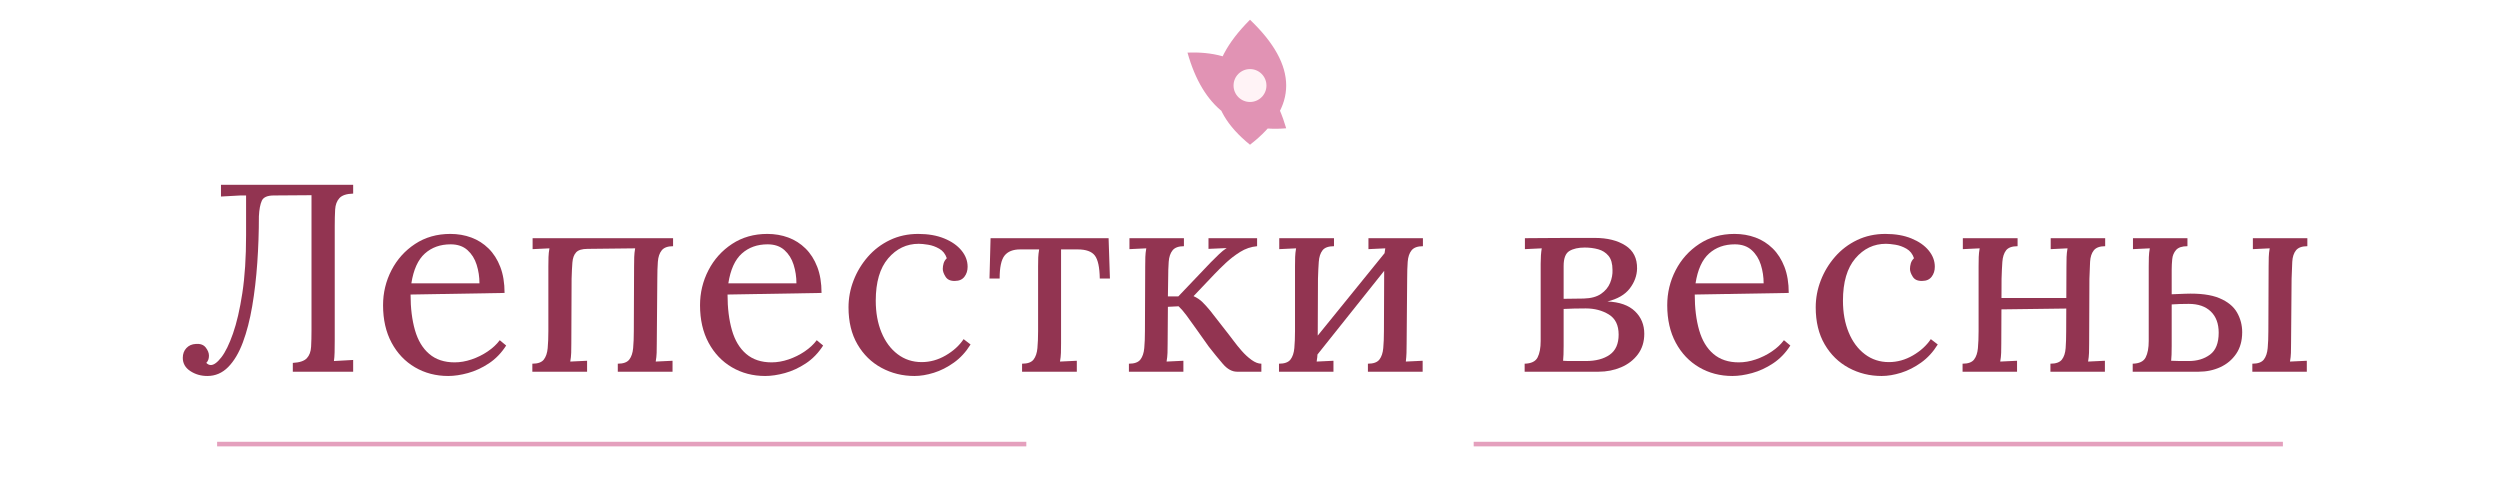
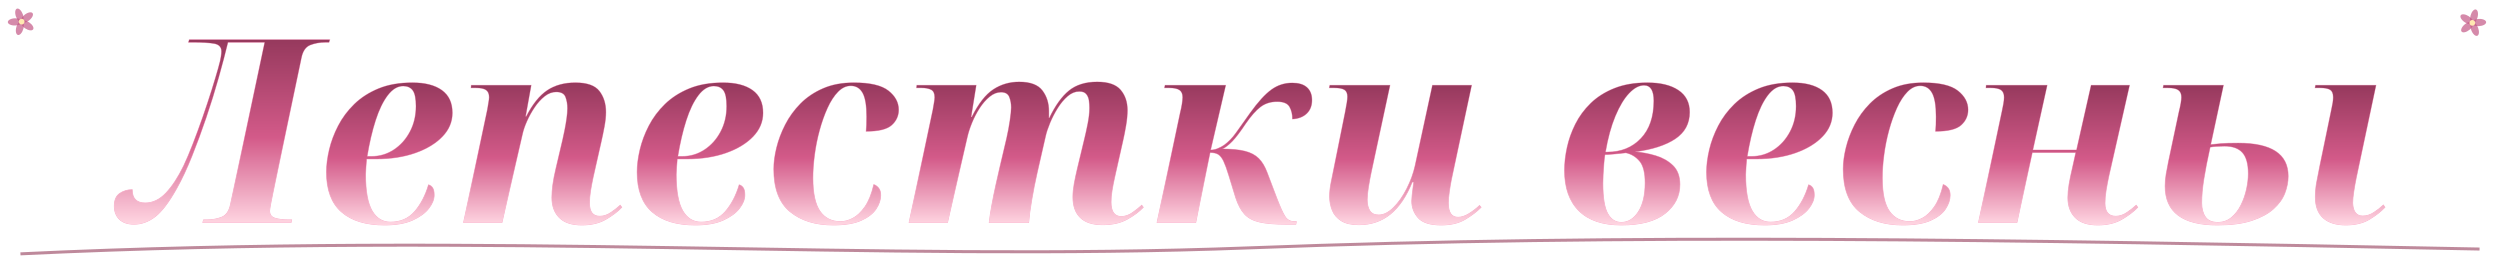
- <svg xmlns="http://www.w3.org/2000/svg" width="760" height="150" viewBox="0 0 760 150" aria-hidden="true">
-   <g fill="#923451" stroke="none">
-     <path transform="translate(55.00,113.00) scale(0.08118,-0.08118)" d="M99 -16Q63 -16 35.0 2.5Q7 21 7 52Q7 74 20.5 88.5Q34 103 56 104Q81 106 93.0 90.5Q105 75 105 60Q105 43 95 33Q103 25 112 25Q129 25 151.5 54.0Q174 83 195.0 143.0Q216 203 230.0 294.5Q244 386 244 511V660H223L150 656V700H645V667Q608 666 593.5 650.0Q579 634 577.5 607.0Q576 580 576 544V119Q576 92 575.5 72.5Q575 53 573 40Q591 41 609.0 42.0Q627 43 645 44V0H419V33Q457 35 471.5 50.5Q486 66 487.5 93.5Q489 121 489 156V661L348 660Q312 660 303.0 640.5Q294 621 292 582Q292 494 286.0 408.0Q280 322 267.0 245.5Q254 169 232.0 110.0Q210 51 177.0 17.5Q144 -16 99 -16Z" />
-     <path transform="translate(113.04,113.00) scale(0.08118,-0.08118)" d="M286 -16Q217 -16 161.5 16.5Q106 49 74.0 108.5Q42 168 42 249Q42 319 73.5 380.0Q105 441 162.0 478.5Q219 516 294 516Q336 516 372.5 502.5Q409 489 437.0 461.5Q465 434 481.0 392.5Q497 351 497 295L145 289Q145 213 161.5 155.5Q178 98 215.0 66.5Q252 35 310 35Q341 35 373.5 46.0Q406 57 434.0 76.0Q462 95 479 118L503 98Q476 56 438.0 31.0Q400 6 360.0 -5.0Q320 -16 286 -16ZM148 331H403Q403 367 392.5 400.5Q382 434 358.0 455.5Q334 477 295 477Q237 477 198.5 442.5Q160 408 148 331Z" />
-     <path transform="translate(158.26,113.00) scale(0.08118,-0.08118)" d="M44 0V30Q75 30 87.0 45.5Q99 61 101.5 88.5Q104 116 104 152V394Q104 414 104.5 429.5Q105 445 108 462L45 459V500H571V470Q541 470 528.5 454.5Q516 439 514.0 411.5Q512 384 512 348L510 106Q510 86 509.5 70.5Q509 55 506 38L569 41V0H364V30Q395 30 407.0 45.5Q419 61 421.5 88.5Q424 116 424 152L425 394Q425 414 425.5 429.5Q426 445 429 462L251 460Q220 460 208.0 447.0Q196 434 194.0 409.0Q192 384 191 348L190 106Q190 86 189.5 70.5Q189 55 186 38L249 41V0Z" />
-     <path transform="translate(209.40,113.00) scale(0.08118,-0.08118)" d="M286 -16Q217 -16 161.5 16.5Q106 49 74.0 108.5Q42 168 42 249Q42 319 73.5 380.0Q105 441 162.0 478.5Q219 516 294 516Q336 516 372.5 502.5Q409 489 437.0 461.5Q465 434 481.0 392.5Q497 351 497 295L145 289Q145 213 161.5 155.5Q178 98 215.0 66.5Q252 35 310 35Q341 35 373.5 46.0Q406 57 434.0 76.0Q462 95 479 118L503 98Q476 56 438.0 31.0Q400 6 360.0 -5.0Q320 -16 286 -16ZM148 331H403Q403 367 392.5 400.5Q382 434 358.0 455.5Q334 477 295 477Q237 477 198.5 442.5Q160 408 148 331Z" />
-     <path transform="translate(254.62,113.00) scale(0.08118,-0.08118)" d="M288 -16Q221 -16 164.5 14.5Q108 45 74.5 102.5Q41 160 41 241Q41 293 60.0 342.0Q79 391 113.5 430.5Q148 470 196.0 493.0Q244 516 302 516Q358 516 399.5 499.0Q441 482 464.0 454.0Q487 426 487 393Q487 371 475.0 355.5Q463 340 440 340Q415 339 404.5 355.5Q394 372 394 385Q394 395 397.0 405.5Q400 416 409 425Q401 449 381.0 460.5Q361 472 339.5 475.5Q318 479 304 479Q236 479 189.5 424.5Q143 370 143 266Q143 199 164.5 147.0Q186 95 225.0 65.5Q264 36 315 36Q362 36 405.0 61.0Q448 86 472 122L498 102Q472 60 435.5 34.0Q399 8 360.5 -4.0Q322 -16 288 -16Z" />
-     <path transform="translate(299.02,113.00) scale(0.08118,-0.08118)" d="M144 0V30Q175 30 187.0 45.5Q199 61 201.5 88.5Q204 116 204 152V394Q204 414 204.5 427.5Q205 441 208 458H137Q97 458 78.5 435.0Q60 412 60 349H22L26 500H468L473 349H435Q434 412 416.5 435.0Q399 458 352 458H290V106Q290 86 289.5 70.5Q289 55 286 38L349 41V0Z" />
-     <path transform="translate(340.43,113.00) scale(0.08118,-0.08118)" d="M34 0V30Q65 30 77.0 45.5Q89 61 91.5 88.5Q94 116 94 152L95 394Q95 414 95.5 429.5Q96 445 99 462Q83 461 67.5 460.5Q52 460 36 459V500H240V470Q210 470 197.5 454.5Q185 439 183.0 411.5Q181 384 181 348L180 282H219L341 410Q358 427 372.0 440.5Q386 454 400 463L332 460V500H514V470Q480 467 450.5 448.5Q421 430 396.5 407.0Q372 384 354 365L276 283Q296 274 310.0 260.0Q324 246 338 229L409 138Q414 132 426.5 115.0Q439 98 456.5 78.0Q474 58 493.5 44.0Q513 30 530 30V0H439Q411 0 386.0 29.0Q361 58 333 94Q307 130 286.5 159.5Q266 189 249.5 211.0Q233 233 220 245L180 243L179 106Q179 86 178.5 70.5Q178 55 175 38Q191 39 206.5 39.5Q222 40 238 41V0Z" />
-     <path transform="translate(385.24,113.00) scale(0.08118,-0.08118)" d="M250 470Q219 470 207.0 454.5Q195 439 193.0 411.5Q191 384 190 348L189 106Q189 86 188.5 70.5Q188 55 185 38Q201 39 216.5 39.5Q232 40 248 41V0H44V30Q75 30 87.0 45.5Q99 61 101.5 88.5Q104 116 104 152V394Q104 414 104.5 429.5Q105 445 108 462Q92 461 76.5 460.5Q61 460 45 459V500H250ZM446 452 478 428 171 43 137 71ZM583 470Q553 470 540.5 454.5Q528 439 526.0 411.5Q524 384 524 348L522 106Q522 86 521.5 70.5Q521 55 519 38Q535 39 550.5 39.5Q566 40 582 41V0H377V30Q408 30 420.0 45.5Q432 61 434.5 88.5Q437 116 437 152L438 394Q438 414 438.5 429.5Q439 445 442 462Q426 461 410.5 460.5Q395 460 379 459V500H583Z" />
-     <path transform="translate(459.92,113.00) scale(0.08118,-0.08118)" d="M44 0V30Q81 31 92.5 53.5Q104 76 104 115V404Q104 422 105.0 436.0Q106 450 108 462Q92 461 76.5 460.5Q61 460 45 459V500Q72 500 114.0 500.5Q156 501 206.5 501.0Q257 501 307 501Q377 501 421.5 472.5Q466 444 465 386Q464 346 437.5 311.5Q411 277 354 263Q422 260 457.0 226.5Q492 193 492 142Q492 97 468.0 65.0Q444 33 405.0 16.5Q366 0 321 0ZM188 41Q199 40 217.5 40.0Q236 40 252.5 40.0Q269 40 273 40Q329 40 362.5 63.5Q396 87 396 139Q396 192 359.0 214.5Q322 237 273 237Q252 237 229.5 236.5Q207 236 190 235V97Q190 78 189.5 64.0Q189 50 188 41ZM190 273 265 274Q306 275 330.0 291.5Q354 308 364.0 332.5Q374 357 373 381Q373 416 358.0 434.0Q343 452 319.5 458.5Q296 465 269 465Q233 465 211.5 452.0Q190 439 190 396Z" />
-     <path transform="translate(503.43,113.00) scale(0.08118,-0.08118)" d="M286 -16Q217 -16 161.5 16.5Q106 49 74.0 108.5Q42 168 42 249Q42 319 73.5 380.0Q105 441 162.0 478.5Q219 516 294 516Q336 516 372.5 502.5Q409 489 437.0 461.5Q465 434 481.0 392.5Q497 351 497 295L145 289Q145 213 161.5 155.5Q178 98 215.0 66.5Q252 35 310 35Q341 35 373.5 46.0Q406 57 434.0 76.0Q462 95 479 118L503 98Q476 56 438.0 31.0Q400 6 360.0 -5.0Q320 -16 286 -16ZM148 331H403Q403 367 392.5 400.5Q382 434 358.0 455.5Q334 477 295 477Q237 477 198.5 442.5Q160 408 148 331Z" />
-     <path transform="translate(548.65,113.00) scale(0.08118,-0.08118)" d="M288 -16Q221 -16 164.5 14.5Q108 45 74.5 102.5Q41 160 41 241Q41 293 60.0 342.0Q79 391 113.5 430.5Q148 470 196.0 493.0Q244 516 302 516Q358 516 399.5 499.0Q441 482 464.0 454.0Q487 426 487 393Q487 371 475.0 355.5Q463 340 440 340Q415 339 404.5 355.5Q394 372 394 385Q394 395 397.0 405.5Q400 416 409 425Q401 449 381.0 460.5Q361 472 339.5 475.5Q318 479 304 479Q236 479 189.5 424.5Q143 370 143 266Q143 199 164.5 147.0Q186 95 225.0 65.5Q264 36 315 36Q362 36 405.0 61.0Q448 86 472 122L498 102Q472 60 435.5 34.0Q399 8 360.5 -4.0Q322 -16 288 -16Z" />
-     <path transform="translate(593.05,113.00) scale(0.08118,-0.08118)" d="M250 470Q219 470 207.0 454.5Q195 439 193.0 411.5Q191 384 190 348L189 106Q189 86 188.5 70.5Q188 55 185 38L248 41V0H44V30Q75 30 87.0 45.5Q99 61 101.5 88.5Q104 116 104 152V394Q104 414 104.5 429.5Q105 445 108 462L45 459V500H250ZM578 470Q548 470 535.5 454.5Q523 439 521.5 411.5Q520 384 519 348L518 106Q518 86 517.5 70.5Q517 55 514 38L577 41V0H373V30Q404 30 416.0 45.5Q428 61 430.0 88.5Q432 116 432 152L433 394Q433 414 433.5 429.5Q434 445 437 462L374 459V500H578ZM154 276H468V237L154 233Z" />
-     <path transform="translate(644.77,113.00) scale(0.08118,-0.08118)" d="M44 0V30Q81 31 92.5 53.5Q104 76 104 115V394Q104 414 104.5 429.5Q105 445 108 462Q92 461 76.5 460.5Q61 460 45 459V500H249V470Q219 470 206.5 456.0Q194 442 192.0 421.5Q190 401 190 382V290L241 292Q322 295 368.5 275.5Q415 256 434.5 222.0Q454 188 454 148Q454 100 431.5 67.0Q409 34 372.0 17.0Q335 0 291 0ZM188 41Q205 40 221.0 40.0Q237 40 254 40Q301 40 333.5 64.0Q366 88 366 146Q366 197 336.5 225.5Q307 254 254 254Q233 254 220.0 253.5Q207 253 190 252V97Q190 78 189.5 64.0Q189 50 188 41ZM492 0V30Q523 30 535.0 45.5Q547 61 549.5 88.5Q552 116 552 152L553 394Q553 414 553.5 429.5Q554 445 557 462Q541 461 525.5 460.5Q510 460 494 459V500H698V470Q668 470 655.5 454.5Q643 439 641.5 411.5Q640 384 639 348L637 106Q637 86 636.5 70.5Q636 55 633 38Q649 39 664.5 39.5Q680 40 696 41V0Z" />
+ <svg xmlns="http://www.w3.org/2000/svg" width="2078" height="223" viewBox="0 0 2078 223" preserveAspectRatio="xMidYMid meet" aria-hidden="true">
+   <defs>
+     <linearGradient id="ink" x1="0" y1="0" x2="0" y2="1">
+       <stop offset="0" stop-color="#ffd6e2" />
+       <stop offset=".47" stop-color="#d35a89" />
+       <stop offset="1" stop-color="#96395d" />
+     </linearGradient>
+   </defs>
+   <g transform="translate(103.721 184.873) scale(0.2127072 -0.2127072)" fill="url(#ink)" stroke="#f9abc8" stroke-width="3" paint-order="stroke fill">
+     <path d="M36 -7Q-1 -7 -21.0 12.5Q-41 32 -41 64Q-41 99 -19.5 113.5Q2 128 29 128Q29 76 80 76Q124 76 160.5 114.5Q197 153 230 221Q247 257 266.5 307.5Q286 358 305.0 412.5Q324 467 339.5 516.5Q355 566 365.0 601.5Q375 637 376 648Q377 654 377.5 659.0Q378 664 378 668Q378 694 349.0 699.0Q320 704 268 704H249L252 714H801L798 704H785Q752 704 725.0 693.5Q698 683 690 643L578 111Q574 93 570.0 71.5Q566 50 566 45Q566 23 587.0 16.5Q608 10 639 10H652L650 0H305L308 10H321Q353 10 379.0 20.5Q405 31 413 70L547 704H403Q388 642 366.5 565.5Q345 489 318.0 409.5Q291 330 262.0 258.0Q233 186 203 133Q158 53 119.0 23.0Q80 -7 36 -7Z" transform="translate(0.00,0)" />
+     <path d="M260 -10Q151 -10 92.0 41.0Q33 92 33 197Q33 237 44.0 284.0Q55 331 79.0 377.5Q103 424 142.0 462.0Q181 500 237.0 523.0Q293 546 369 546Q443 546 484.0 516.5Q525 487 525 428Q525 376 486.0 335.5Q447 295 380.0 271.5Q313 248 227 248H190Q189 237 187.5 217.0Q186 197 186 187Q186 89 211.5 45.0Q237 1 283 1Q342 1 377.5 42.0Q413 83 432 147Q442 144 448.0 135.0Q454 126 454 107Q454 82 433.0 55.0Q412 28 369.5 9.0Q327 -10 260 -10ZM209 258Q257 258 296.5 284.0Q336 310 359.5 354.5Q383 399 383 454Q383 499 370.5 516.0Q358 533 333 533Q300 533 272.5 497.0Q245 461 225.0 399.0Q205 337 192 258Z" transform="translate(755.00,0)" />
+     <path d="M499 -10Q440 -10 411.0 19.0Q382 48 382 97Q382 120 385.5 147.0Q389 174 398 212L424 323Q427 336 431.5 358.0Q436 380 439.5 404.0Q443 428 443 446Q443 470 435.5 490.0Q428 510 399 510Q375 510 353.5 493.0Q332 476 314.5 450.0Q297 424 284.5 396.0Q272 368 267 345L187 0H37L130 441Q132 454 134.5 468.0Q137 482 137 489Q137 509 125.0 517.5Q113 526 84 526H66L67 536H301L279 414H282Q319 486 364.0 516.0Q409 546 474 546Q542 546 567.5 513.0Q593 480 593 431Q593 406 587.0 374.0Q581 342 575 316L543 175Q537 147 533.0 122.5Q529 98 529 75Q529 24 569 24Q592 24 613.5 39.0Q635 54 649 67L655 59Q631 34 592.5 12.0Q554 -10 499 -10Z" transform="translate(1287.00,0)" />
+     <path d="M260 -10Q151 -10 92.0 41.0Q33 92 33 197Q33 237 44.0 284.0Q55 331 79.0 377.5Q103 424 142.0 462.0Q181 500 237.0 523.0Q293 546 369 546Q443 546 484.0 516.5Q525 487 525 428Q525 376 486.0 335.5Q447 295 380.0 271.5Q313 248 227 248H190Q189 237 187.5 217.0Q186 197 186 187Q186 89 211.5 45.0Q237 1 283 1Q342 1 377.5 42.0Q413 83 432 147Q442 144 448.0 135.0Q454 126 454 107Q454 82 433.0 55.0Q412 28 369.5 9.0Q327 -10 260 -10ZM209 258Q257 258 296.5 284.0Q336 310 359.5 354.5Q383 399 383 454Q383 499 370.5 516.0Q358 533 333 533Q300 533 272.5 497.0Q245 461 225.0 399.0Q205 337 192 258Z" transform="translate(1969.00,0)" />
+     <path d="M268 -10Q163 -10 99.0 42.0Q35 94 35 209Q35 247 46.0 292.0Q57 337 80.0 382.0Q103 427 139.5 464.0Q176 501 228.0 523.5Q280 546 348 546Q443 546 483.0 514.5Q523 483 523 440Q523 405 496.0 380.5Q469 356 396 356Q397 367 397.5 381.0Q398 395 398 413Q398 478 382.5 506.0Q367 534 336 534Q309 534 286.0 510.5Q263 487 245.0 447.5Q227 408 214.0 360.5Q201 313 194.5 264.0Q188 215 188 173Q188 83 216.0 43.0Q244 3 296 3Q319 3 344.0 16.0Q369 29 391.0 60.5Q413 92 426 148Q437 144 445.0 134.0Q453 124 453 106Q453 80 435.0 53.0Q417 26 376.5 8.0Q336 -10 268 -10Z" transform="translate(2501.00,0)" />
+     <path d="M793 -9Q735 -9 706.0 19.0Q677 47 677 99Q677 124 682.0 151.5Q687 179 695 213L723 330Q728 350 735.0 385.0Q742 420 742 447Q742 461 740.0 476.0Q738 491 729.5 501.5Q721 512 702 512Q678 512 656.5 493.5Q635 475 617.5 447.0Q600 419 587.5 389.0Q575 359 570 336L537 192Q526 144 516.5 90.0Q507 36 504 0H350Q353 27 360.0 66.5Q367 106 376.0 147.0Q385 188 392 218L418 329Q426 364 431.0 398.5Q436 433 436 449Q436 472 428.5 490.5Q421 509 396 509Q373 509 351.5 491.5Q330 474 312.5 447.0Q295 420 282.5 389.5Q270 359 264 332L187 0H37L130 441Q132 454 134.5 467.5Q137 481 137 489Q137 511 123.5 518.5Q110 526 84 526H66L67 536H299L279 412H282Q321 490 366.0 519.5Q411 549 467 549Q532 549 557.5 515.5Q583 482 583 435V408H585Q620 481 662.0 515.0Q704 549 772 549Q837 549 863.5 517.5Q890 486 890 439Q890 412 884.5 379.5Q879 347 873 321L840 175Q834 148 830.0 124.0Q826 100 826 79Q826 23 866 23Q889 23 910.5 38.5Q932 54 946 67L952 59Q928 34 889.0 12.5Q850 -9 793 -9Z" transform="translate(3028.00,0)" />
+     <path d="M530 -7Q466 -7 428.0 1.5Q390 10 369.0 32.5Q348 55 334 97L307 184Q296 220 287.0 239.0Q278 258 266.5 265.5Q255 273 234 273L178 0H27L117 427Q122 447 124.5 463.5Q127 480 127 489Q127 509 114.5 517.5Q102 526 73 526H56L58 536H295L236 283Q250 283 263.5 288.5Q277 294 289 302Q315 321 335.5 350.0Q356 379 391 428Q437 492 473.5 518.5Q510 545 555 545Q593 545 612.5 527.5Q632 510 632 478Q632 445 611.5 425.5Q591 406 556 404Q556 432 544.5 452.0Q533 472 496 472Q458 472 431.0 451.5Q404 431 373 386Q341 338 320.5 317.0Q300 296 282 287Q336 287 370.0 278.5Q404 270 424.0 250.0Q444 230 457 195L495 94Q515 41 527.5 22.0Q540 3 564 3H571L569 -7Z" transform="translate(4007.00,0)" />
+     <path d="M502 -10Q438 -10 412.5 18.0Q387 46 387 84Q387 91 388.5 105.5Q390 120 392.0 135.5Q394 151 395 158H389Q355 74 303.5 32.5Q252 -9 180 -9Q137 -9 112.0 6.5Q87 22 76.5 47.5Q66 73 66 102Q66 127 72.0 157.0Q78 187 83 212L127 431Q131 451 133.5 467.0Q136 483 136 491Q136 511 124.0 518.5Q112 526 83 526H65L67 536H302L229 197Q223 169 218.0 138.5Q213 108 213 89Q213 61 223.5 45.0Q234 29 258 29Q287 29 316.0 58.0Q345 87 367.5 131.5Q390 176 400 221L468 536H621L542 167Q538 147 534.0 120.0Q530 93 530 76Q530 20 568 20Q588 20 610.5 34.0Q633 48 652 66L658 59Q633 34 595.5 12.0Q558 -10 502 -10Z" transform="translate(4642.00,0)" />
+     <path d="M263 -10Q154 -10 97.5 45.5Q41 101 41 204Q41 246 51.0 292.5Q61 339 83.5 384.0Q106 429 143.5 465.5Q181 502 236.0 524.0Q291 546 365 546Q442 546 486.0 516.5Q530 487 530 431Q530 364 473.5 326.5Q417 289 316 276Q356 273 396.5 261.0Q437 249 464.5 222.5Q492 196 492 148Q492 81 434.5 35.5Q377 -10 263 -10ZM209 275Q289 275 339.5 328.0Q390 381 390 475Q390 536 352 536Q323 536 293.5 505.0Q264 474 239.5 415.5Q215 357 201 275ZM263 0Q303 0 329.5 41.0Q356 82 356 154Q356 214 334.5 239.5Q313 265 281 272Q274 271 258.5 269.5Q243 268 226.5 266.5Q210 265 199 265Q197 253 195.0 230.0Q193 207 192.0 185.0Q191 163 191 153Q191 68 210.0 34.0Q229 0 263 0Z" transform="translate(5585.00,0)" />
+     <path d="M260 -10Q151 -10 92.0 41.0Q33 92 33 197Q33 237 44.0 284.0Q55 331 79.0 377.5Q103 424 142.0 462.0Q181 500 237.0 523.0Q293 546 369 546Q443 546 484.0 516.5Q525 487 525 428Q525 376 486.0 335.5Q447 295 380.0 271.5Q313 248 227 248H190Q189 237 187.5 217.0Q186 197 186 187Q186 89 211.5 45.0Q237 1 283 1Q342 1 377.5 42.0Q413 83 432 147Q442 144 448.0 135.0Q454 126 454 107Q454 82 433.0 55.0Q412 28 369.5 9.0Q327 -10 260 -10ZM209 258Q257 258 296.5 284.0Q336 310 359.5 354.5Q383 399 383 454Q383 499 370.5 516.0Q358 533 333 533Q300 533 272.5 497.0Q245 461 225.0 399.0Q205 337 192 258Z" transform="translate(6148.00,0)" />
+     <path d="M268 -10Q163 -10 99.0 42.0Q35 94 35 209Q35 247 46.0 292.0Q57 337 80.0 382.0Q103 427 139.5 464.0Q176 501 228.0 523.5Q280 546 348 546Q443 546 483.0 514.5Q523 483 523 440Q523 405 496.0 380.5Q469 356 396 356Q397 367 397.5 381.0Q398 395 398 413Q398 478 382.5 506.0Q367 534 336 534Q309 534 286.0 510.5Q263 487 245.0 447.5Q227 408 214.0 360.5Q201 313 194.5 264.0Q188 215 188 173Q188 83 216.0 43.0Q244 3 296 3Q319 3 344.0 16.0Q369 29 391.0 60.5Q413 92 426 148Q437 144 445.0 134.0Q453 124 453 106Q453 80 435.0 53.0Q417 26 376.5 8.0Q336 -10 268 -10Z" transform="translate(6680.00,0)" />
+     <path d="M503 -10Q444 -10 415.0 19.0Q386 48 386 97Q386 120 390.5 148.0Q395 176 404 214L417 273H247L187 0H37L129 436Q132 449 134.5 464.0Q137 479 137 489Q137 509 125.0 517.5Q113 526 84 526H66L67 536H305L249 283H420L477 536H627L546 180Q540 152 535.5 125.0Q531 98 531 75Q531 24 573 24Q596 24 617.5 39.0Q639 54 653 67L659 59Q635 34 596.5 12.0Q558 -10 503 -10Z" transform="translate(7207.00,0)" />
+     <path d="M278 -10Q74 -10 74 142Q74 166 78.0 189.0Q82 212 87 237L128 431Q133 451 135.5 466.0Q138 481 138 489Q138 509 125.5 517.5Q113 526 84 526H66L68 536H302L252 304Q268 306 291.5 308.0Q315 310 360 310Q555 310 555 181Q555 148 542.0 114.5Q529 81 497.5 53.0Q466 25 412.5 7.5Q359 -10 278 -10ZM280 0Q311 0 333.5 19.0Q356 38 370.5 67.5Q385 97 392.0 129.5Q399 162 399 190Q399 247 376.5 272.5Q354 298 306 298Q288 298 273.5 297.0Q259 296 250 294Q234 222 225.5 169.5Q217 117 217 76Q217 42 231.5 21.0Q246 0 280 0ZM780 -10Q723 -10 692.0 17.5Q661 45 661 99Q661 128 666.0 156.0Q671 184 679 223L724 441Q727 454 729.0 466.5Q731 479 731 489Q731 511 719.0 518.5Q707 526 678 526H660L662 536H898L821 174Q816 150 811.5 121.5Q807 93 807 76Q809 25 846 25Q869 25 889.5 38.5Q910 52 927 68L933 59Q909 34 872.0 12.0Q835 -10 780 -10Z" transform="translate(7899.00,0)" />
  </g>
-   <path d="M66 135 H312 M448 135 H694" fill="none" stroke="#d978a1" stroke-width="1.4" opacity=".7" />
-   <path d="M380 6Q402 27 380 44Q359 27 380 6ZM361 16Q384 15 391 39Q368 41 361 16Z" fill="#d978a1" opacity=".8" />
-   <circle cx="380" cy="26" r="5" fill="#fff3f6" />
+   <path d="M17,211 C415.6,192 727.3,218 1039.0,206 S1662.4,199 2061,207" fill="none" stroke="#ae6b82" stroke-width="2.5" opacity=".8" />
+   <g transform="translate(18,18) rotate(-20)">
+     <ellipse cx="0" cy="-5.5" rx="3" ry="6" fill="#c25483" opacity=".68" transform="rotate(0)" />
+     <ellipse cx="0" cy="-5.5" rx="3" ry="6" fill="#c25483" opacity=".68" transform="rotate(72)" />
+     <ellipse cx="0" cy="-5.5" rx="3" ry="6" fill="#c25483" opacity=".68" transform="rotate(144)" />
+     <ellipse cx="0" cy="-5.5" rx="3" ry="6" fill="#c25483" opacity=".68" transform="rotate(216)" />
+     <ellipse cx="0" cy="-5.5" rx="3" ry="6" fill="#c25483" opacity=".68" transform="rotate(288)" />
+     <circle r="2.4" fill="#ffe8b1" />
+   </g>
+   <g transform="translate(2055,19) rotate(15)">
+     <ellipse cx="0" cy="-5.5" rx="3" ry="6" fill="#c25483" opacity=".68" transform="rotate(0)" />
+     <ellipse cx="0" cy="-5.5" rx="3" ry="6" fill="#c25483" opacity=".68" transform="rotate(72)" />
+     <ellipse cx="0" cy="-5.5" rx="3" ry="6" fill="#c25483" opacity=".68" transform="rotate(144)" />
+     <ellipse cx="0" cy="-5.5" rx="3" ry="6" fill="#c25483" opacity=".68" transform="rotate(216)" />
+     <ellipse cx="0" cy="-5.5" rx="3" ry="6" fill="#c25483" opacity=".68" transform="rotate(288)" />
+     <circle r="2.4" fill="#ffe8b1" />
+   </g>
</svg>
